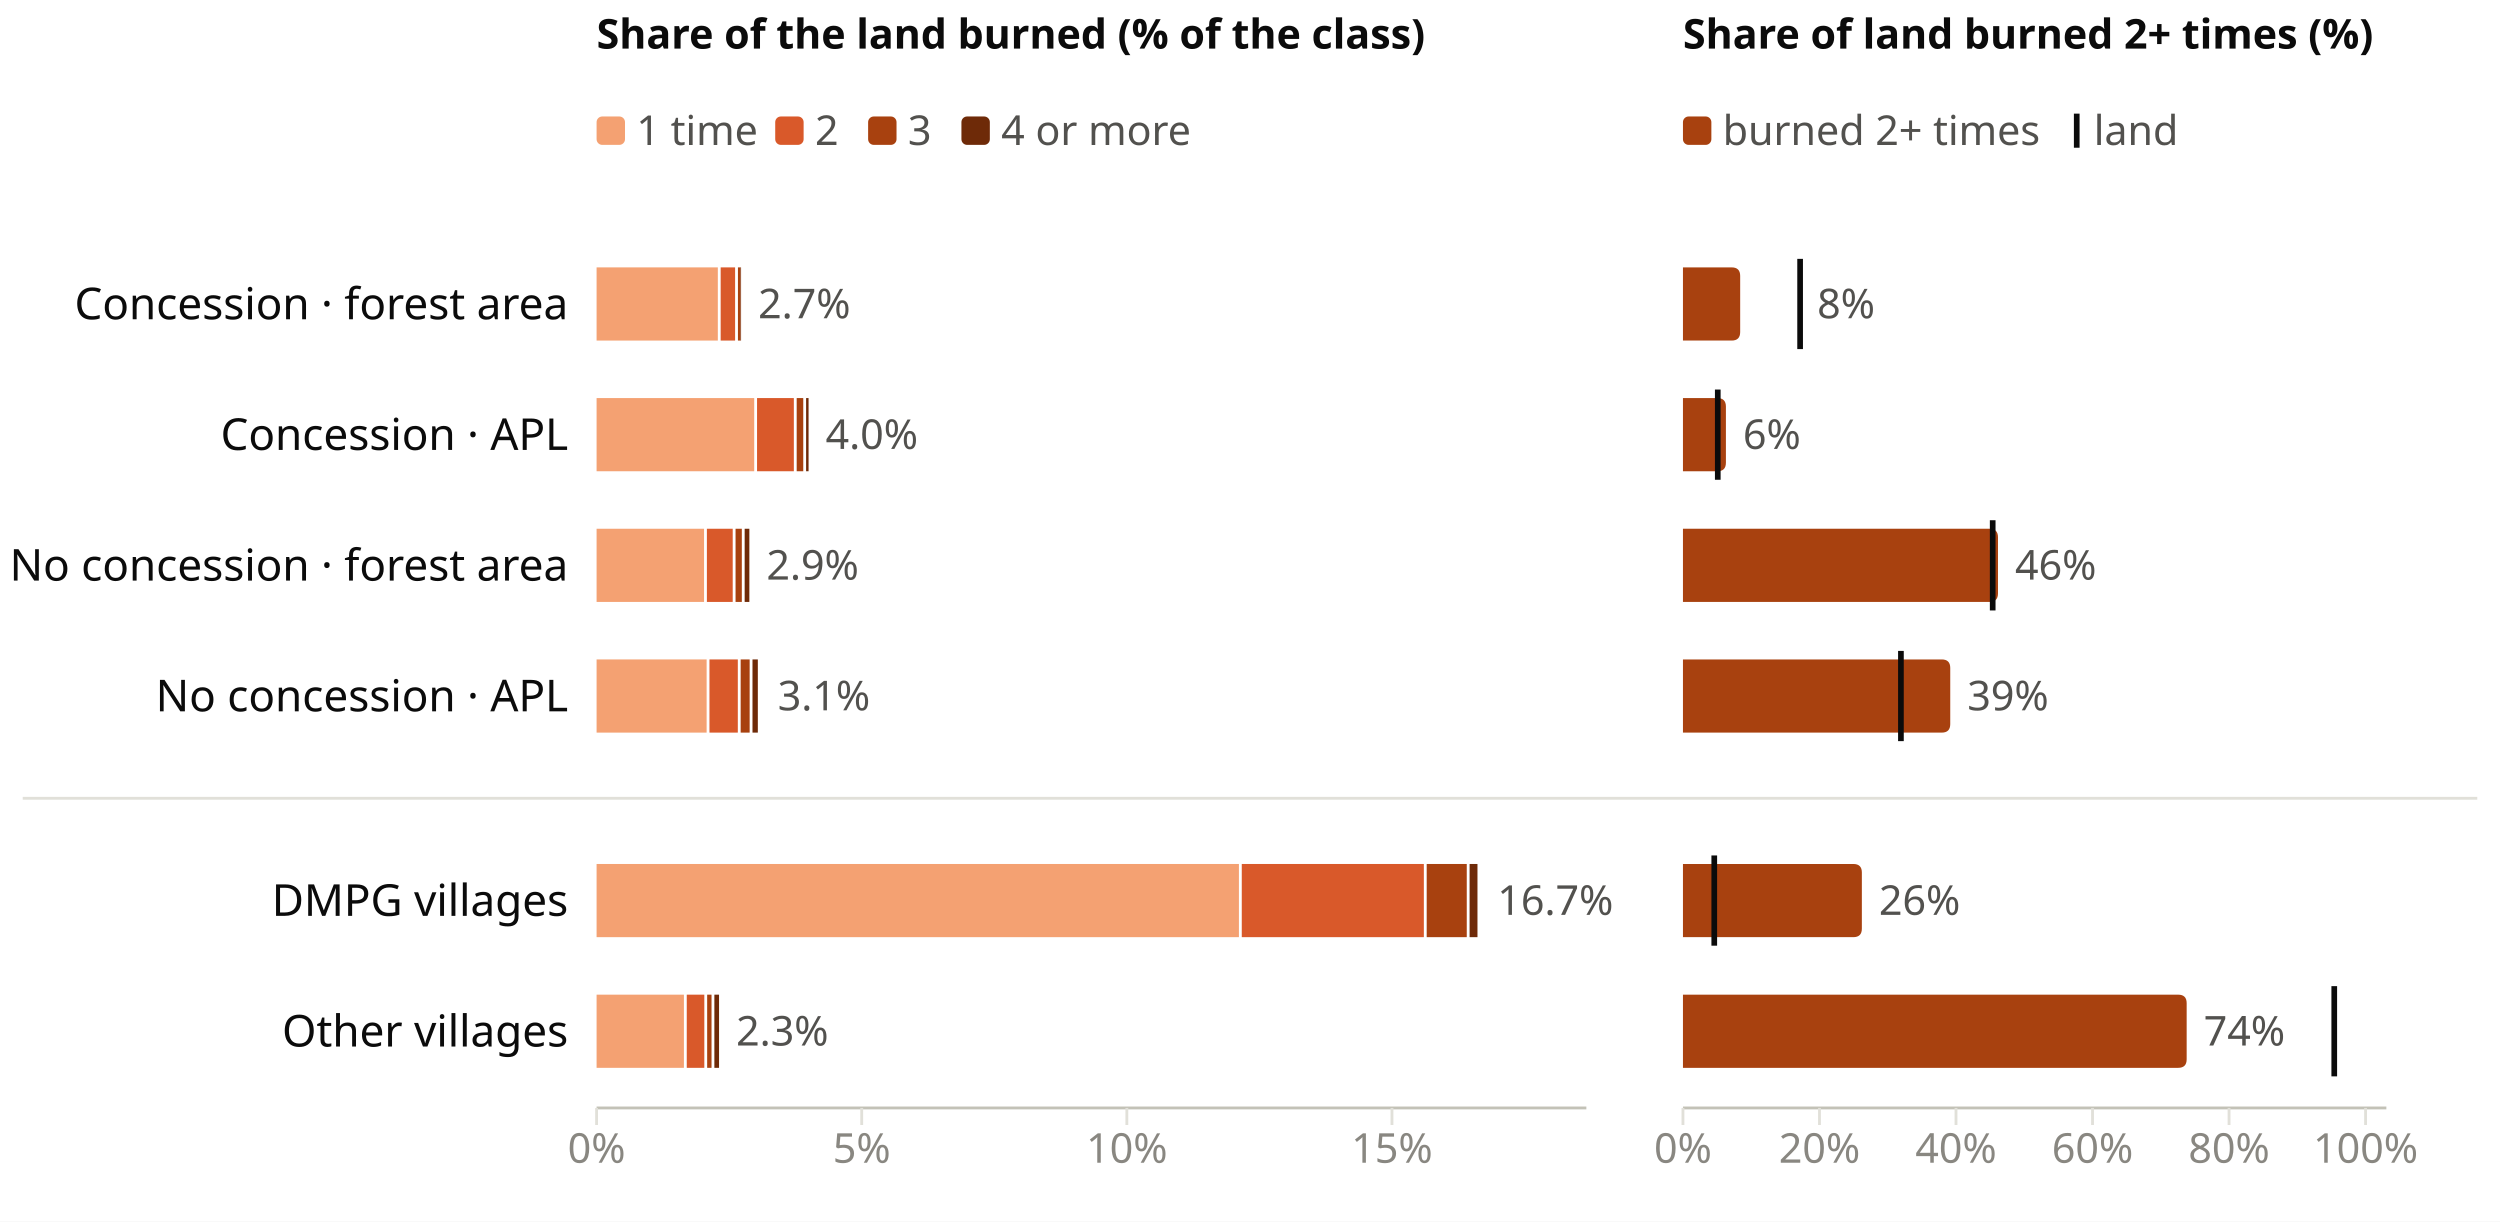
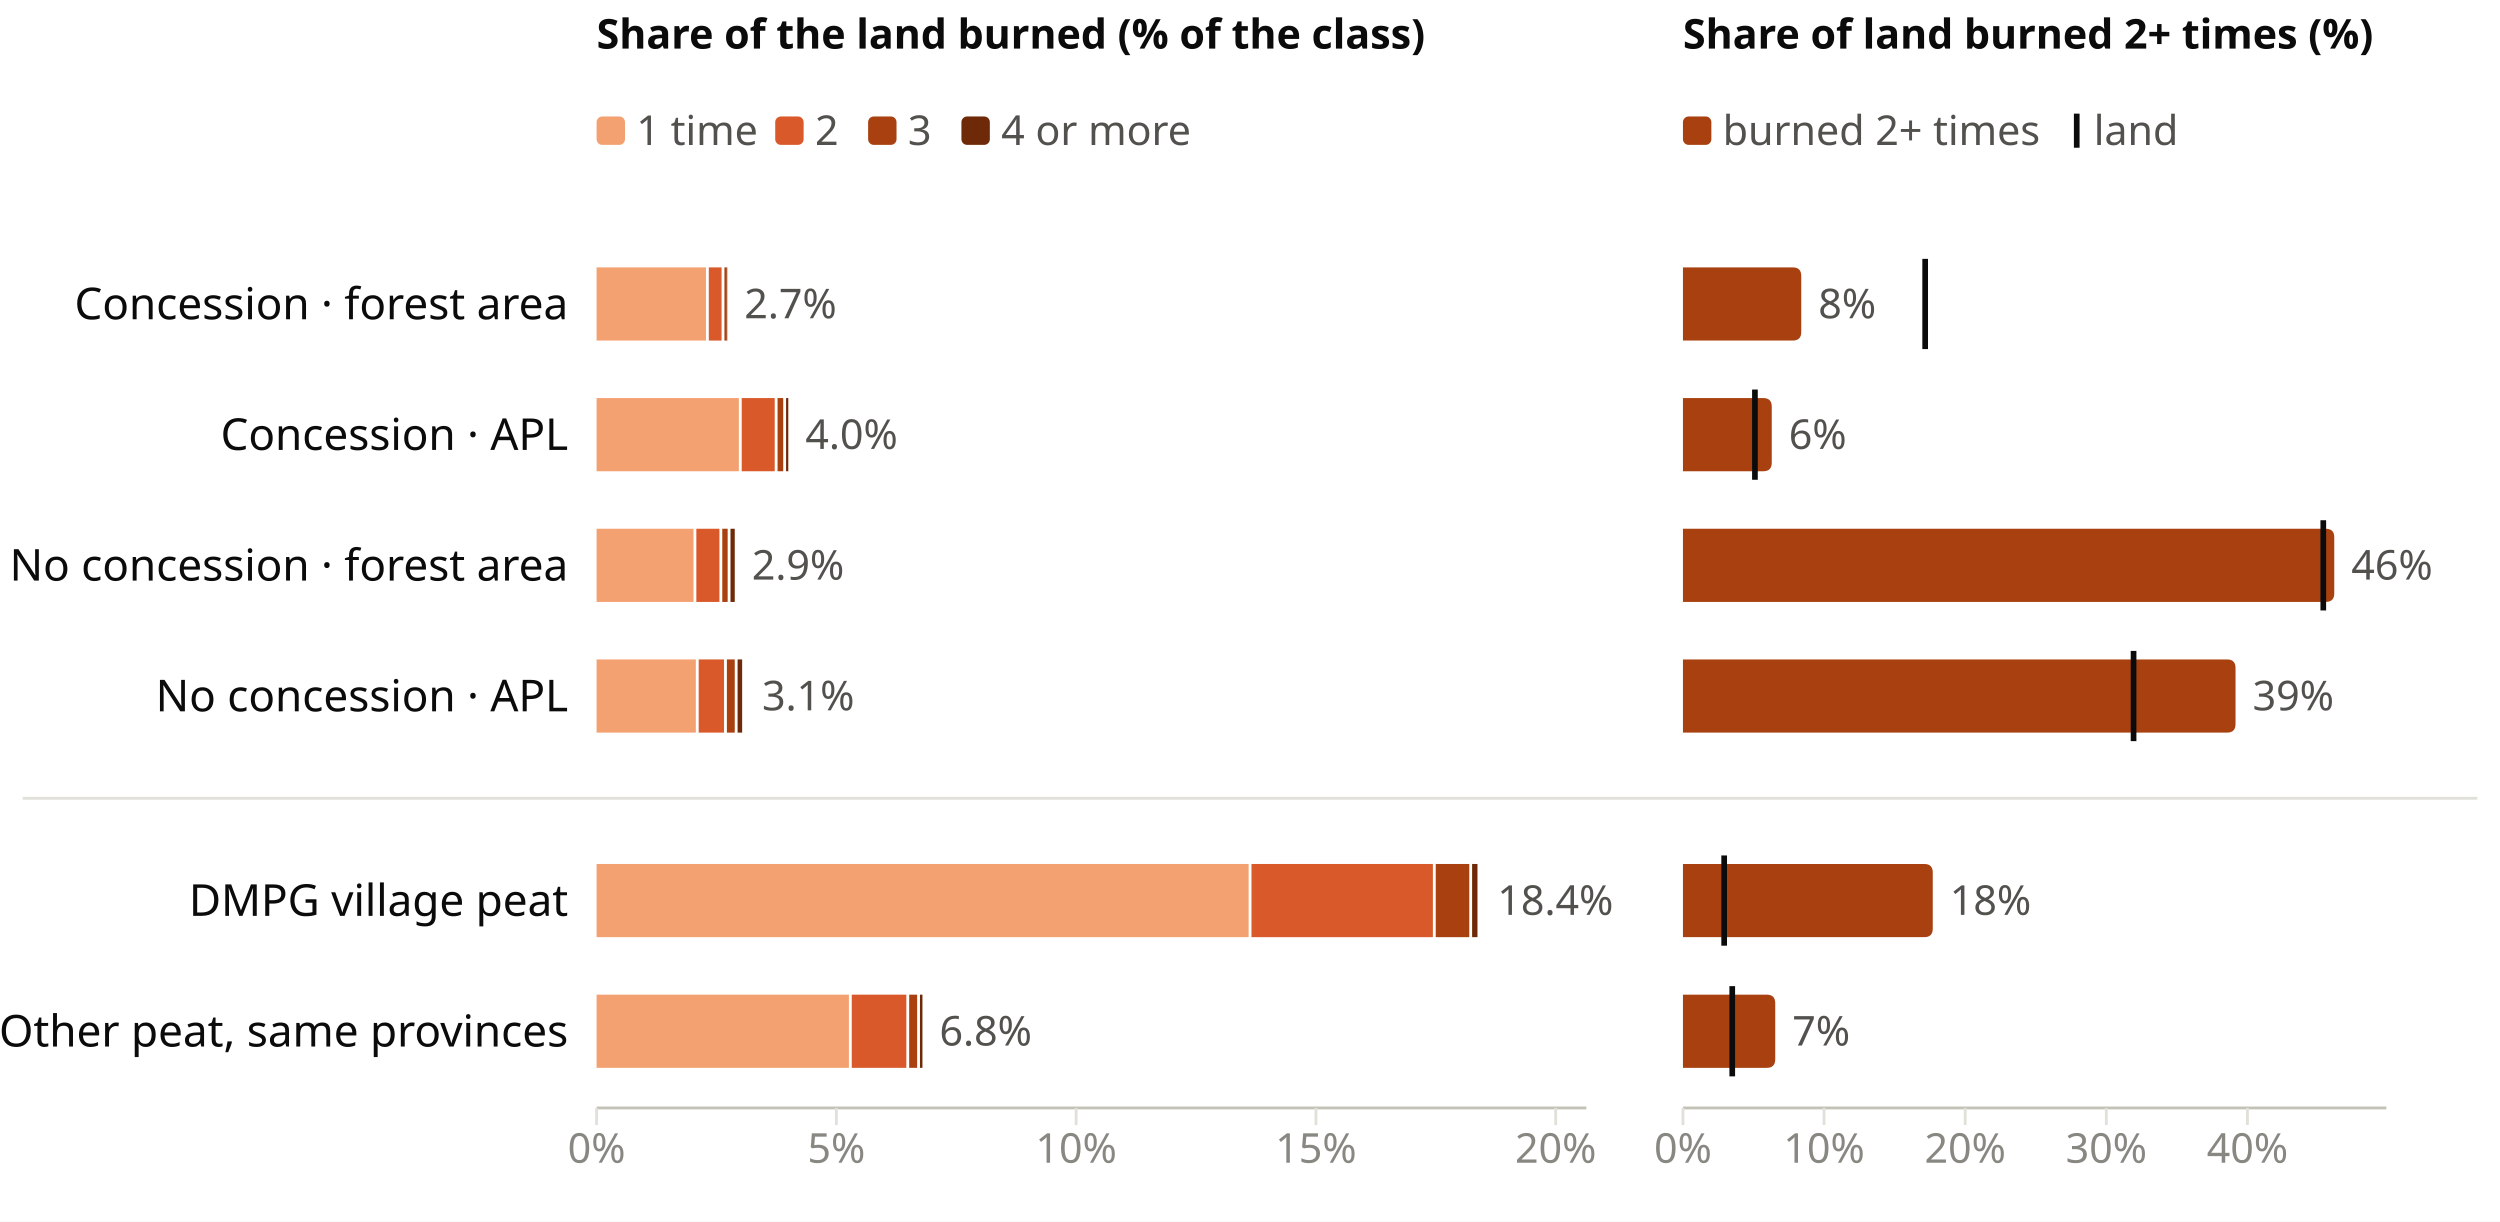
<svg xmlns="http://www.w3.org/2000/svg" data-name="repeat" width="880" height="430" viewBox="0 0 880 430" style="font-family: &quot;Plus Jakarta Sans&quot;, sans-serif;">
  <rect width="880" height="430" fill="#fff" />
  <text x="210" y="12" font-size="14.5" fill="#0b0b0b" text-anchor="start" dominant-baseline="middle" font-weight="600">Share of the land burned (% of the class)</text>
  <text x="592.4" y="12" font-size="14.5" fill="#0b0b0b" text-anchor="start" dominant-baseline="middle" font-weight="600">Share of land burned 2+ times (%)</text>
  <rect x="210" y="41" width="10" height="10" rx="2" fill="#f4a172" />
  <text x="224" y="46" font-size="14.5" fill="#52514e" text-anchor="start" dominant-baseline="middle" font-weight="400">1 time</text>
  <rect x="272.875" y="41" width="10" height="10" rx="2" fill="#d9592a" />
  <text x="286.875" y="46" font-size="14.5" fill="#52514e" text-anchor="start" dominant-baseline="middle" font-weight="400">2</text>
  <rect x="305.578" y="41" width="10" height="10" rx="2" fill="#a8410f" />
  <text x="319.578" y="46" font-size="14.5" fill="#52514e" text-anchor="start" dominant-baseline="middle" font-weight="400">3</text>
  <rect x="338.422" y="41" width="10" height="10" rx="2" fill="#6e2a08" />
  <text x="352.422" y="46" font-size="14.5" fill="#52514e" text-anchor="start" dominant-baseline="middle" font-weight="400">4 or more</text>
  <rect x="592.4" y="41" width="10" height="10" rx="2" fill="#a8410f" />
  <text x="606.4" y="46" font-size="14.5" fill="#52514e" text-anchor="start" dominant-baseline="middle" font-weight="400">burned 2+ times</text>
  <line x1="731.009" x2="731.009" y1="40" y2="52" stroke="#0b0b0b" stroke-width="2" />
  <text x="737.009" y="46" font-size="14.5" fill="#52514e" text-anchor="start" dominant-baseline="middle" font-weight="400">land</text>
  <text x="200" y="107" font-size="15.5" fill="#0b0b0b" text-anchor="end" dominant-baseline="middle" font-weight="400">Concession · forest area</text>
-   <rect x="210" y="94.12" width="42.674" height="25.76" fill="#f4a172" />
-   <rect x="253.674" y="94.12" width="5.082" height="25.76" fill="#d9592a" />
-   <rect x="259.756" y="94.12" width="0.924" height="25.76" fill="#a8410f" />
-   <rect x="260.68" y="94.12" width="0.172" height="25.76" fill="#6e2a08" />
-   <text x="266.852" y="107" font-size="14.5" fill="#52514e" text-anchor="start" dominant-baseline="middle" font-weight="400">2.7%</text>
-   <path fill="#a8410f" d="M592.4,94.12H609.542Q612.542,94.12 612.542,97.12V116.88Q612.542,119.88 609.542,119.88H592.4Z" />
-   <line x1="633.641" x2="633.641" y1="91.12" y2="122.88" stroke="#0b0b0b" stroke-width="2" />
-   <text x="639.641" y="107" font-size="14.5" fill="#52514e" text-anchor="start" dominant-baseline="middle" font-weight="400" stroke="#fff" stroke-width="3" paint-order="stroke" stroke-linejoin="round">8%</text>
+   <rect x="210" y="94.12" width="38.498" height="25.76" fill="#f4a172" />
+   <rect x="249.498" y="94.12" width="4.5" height="25.76" fill="#d9592a" />
+   <rect x="254.999" y="94.12" width="0.836" height="25.76" fill="#a8410f" />
+   <rect x="255.835" y="94.12" width="0.156" height="25.76" fill="#6e2a08" />
+   <text x="261.99" y="107" font-size="14.5" fill="#52514e" text-anchor="start" dominant-baseline="middle" font-weight="400">2.7%</text>
+   <path fill="#a8410f" d="M592.4,94.12H631.041Q634.041,94.12 634.041,97.12V116.88Q634.041,119.88 631.041,119.88H592.4Z" />
+   <line x1="677.66" x2="677.66" y1="91.12" y2="122.88" stroke="#0b0b0b" stroke-width="2" />
+   <text x="640.041" y="107" font-size="14.5" fill="#52514e" text-anchor="start" dominant-baseline="middle" font-weight="400" stroke="#fff" stroke-width="3" paint-order="stroke" stroke-linejoin="round">8%</text>
  <text x="200" y="153" font-size="15.5" fill="#0b0b0b" text-anchor="end" dominant-baseline="middle" font-weight="400">Concession · APL</text>
-   <rect x="210" y="140.12" width="55.481" height="25.76" fill="#f4a172" />
-   <rect x="266.481" y="140.12" width="12.952" height="25.76" fill="#d9592a" />
-   <rect x="280.433" y="140.12" width="2.315" height="25.76" fill="#a8410f" />
-   <rect x="283.748" y="140.12" width="0.866" height="25.76" fill="#6e2a08" />
-   <text x="290.614" y="153" font-size="14.5" fill="#52514e" text-anchor="start" dominant-baseline="middle" font-weight="400">4.0%</text>
-   <path fill="#a8410f" d="M592.4,140.12H604.52Q607.52,140.12 607.52,143.12V162.88Q607.52,165.88 604.52,165.88H592.4Z" />
-   <line x1="604.655" x2="604.655" y1="137.12" y2="168.88" stroke="#0b0b0b" stroke-width="2" />
-   <text x="613.52" y="153" font-size="14.5" fill="#52514e" text-anchor="start" dominant-baseline="middle" font-weight="400" stroke="#fff" stroke-width="3" paint-order="stroke" stroke-linejoin="round">6%</text>
+   <rect x="210" y="140.12" width="50.081" height="25.76" fill="#f4a172" />
+   <rect x="261.081" y="140.12" width="11.618" height="25.76" fill="#d9592a" />
+   <rect x="273.699" y="140.12" width="1.998" height="25.76" fill="#a8410f" />
+   <rect x="276.697" y="140.12" width="0.783" height="25.76" fill="#6e2a08" />
+   <text x="283.48" y="153" font-size="14.5" fill="#52514e" text-anchor="start" dominant-baseline="middle" font-weight="400">4.0%</text>
+   <path fill="#a8410f" d="M592.4,140.12H620.658Q623.658,140.12 623.658,143.12V162.88Q623.658,165.88 620.658,165.88H592.4Z" />
+   <line x1="617.735" x2="617.735" y1="137.12" y2="168.88" stroke="#0b0b0b" stroke-width="2" />
+   <text x="629.658" y="153" font-size="14.5" fill="#52514e" text-anchor="start" dominant-baseline="middle" font-weight="400" stroke="#fff" stroke-width="3" paint-order="stroke" stroke-linejoin="round">6%</text>
  <text x="200" y="199" font-size="15.5" fill="#0b0b0b" text-anchor="end" dominant-baseline="middle" font-weight="400">No concession · forest area</text>
-   <rect x="210" y="186.12" width="37.824" height="25.76" fill="#f4a172" />
-   <rect x="248.824" y="186.12" width="9.09" height="25.76" fill="#d9592a" />
-   <rect x="258.914" y="186.12" width="2.205" height="25.76" fill="#a8410f" />
-   <rect x="262.119" y="186.12" width="1.654" height="25.76" fill="#6e2a08" />
-   <text x="269.773" y="199" font-size="14.5" fill="#52514e" text-anchor="start" dominant-baseline="middle" font-weight="400">2.9%</text>
-   <path fill="#a8410f" d="M592.4,186.12H700.296Q703.296,186.12 703.296,189.12V208.88Q703.296,211.88 700.296,211.88H592.4Z" />
-   <line x1="701.427" x2="701.427" y1="183.12" y2="214.88" stroke="#0b0b0b" stroke-width="2" />
-   <text x="709.296" y="199" font-size="14.5" fill="#52514e" text-anchor="start" dominant-baseline="middle" font-weight="400" stroke="#fff" stroke-width="3" paint-order="stroke" stroke-linejoin="round">46%</text>
+   <rect x="210" y="186.12" width="34.112" height="25.76" fill="#f4a172" />
+   <rect x="245.112" y="186.12" width="8.125" height="25.76" fill="#d9592a" />
+   <rect x="254.237" y="186.12" width="1.899" height="25.76" fill="#a8410f" />
+   <rect x="257.136" y="186.12" width="1.496" height="25.76" fill="#6e2a08" />
+   <text x="264.632" y="199" font-size="14.5" fill="#52514e" text-anchor="start" dominant-baseline="middle" font-weight="400">2.9%</text>
+   <path fill="#a8410f" d="M592.4,186.12H818.659Q821.659,186.12 821.659,189.12V208.88Q821.659,211.88 818.659,211.88H592.4Z" />
+   <line x1="817.796" x2="817.796" y1="183.12" y2="214.88" stroke="#0b0b0b" stroke-width="2" />
+   <text x="827.659" y="199" font-size="14.5" fill="#52514e" text-anchor="start" dominant-baseline="middle" font-weight="400" stroke="#fff" stroke-width="3" paint-order="stroke" stroke-linejoin="round">46%</text>
  <text x="200" y="245" font-size="15.5" fill="#0b0b0b" text-anchor="end" dominant-baseline="middle" font-weight="400">No concession · APL</text>
-   <rect x="210" y="232.12" width="38.734" height="25.76" fill="#f4a172" />
-   <rect x="249.734" y="232.12" width="9.978" height="25.76" fill="#d9592a" />
-   <rect x="260.711" y="232.12" width="3.165" height="25.76" fill="#a8410f" />
-   <rect x="264.877" y="232.12" width="1.88" height="25.76" fill="#6e2a08" />
-   <text x="273.757" y="245" font-size="14.5" fill="#52514e" text-anchor="start" dominant-baseline="middle" font-weight="400">3.1%</text>
-   <path fill="#a8410f" d="M592.4,232.12H683.487Q686.487,232.12 686.487,235.12V254.88Q686.487,257.88 683.487,257.88H592.4Z" />
-   <line x1="669.124" x2="669.124" y1="229.12" y2="260.88" stroke="#0b0b0b" stroke-width="2" />
-   <text x="692.487" y="245" font-size="14.5" fill="#52514e" text-anchor="start" dominant-baseline="middle" font-weight="400" stroke="#fff" stroke-width="3" paint-order="stroke" stroke-linejoin="round">39%</text>
+   <rect x="210" y="232.12" width="34.935" height="25.76" fill="#f4a172" />
+   <rect x="245.935" y="232.12" width="8.928" height="25.76" fill="#d9592a" />
+   <rect x="255.863" y="232.12" width="2.767" height="25.76" fill="#a8410f" />
+   <rect x="259.63" y="232.12" width="1.605" height="25.76" fill="#6e2a08" />
+   <text x="268.235" y="245" font-size="14.5" fill="#52514e" text-anchor="start" dominant-baseline="middle" font-weight="400">3.1%</text>
+   <path fill="#a8410f" d="M592.4,232.12H783.91Q786.91,232.12 786.91,235.12V254.88Q786.91,257.88 783.91,257.88H592.4Z" />
+   <line x1="751.014" x2="751.014" y1="229.12" y2="260.88" stroke="#0b0b0b" stroke-width="2" />
+   <text x="792.91" y="245" font-size="14.5" fill="#52514e" text-anchor="start" dominant-baseline="middle" font-weight="400" stroke="#fff" stroke-width="3" paint-order="stroke" stroke-linejoin="round">39%</text>
  <line x1="8" x2="872" y1="281" y2="281" stroke="#e1e0d9" />
-   <text x="200" y="317" font-size="15.5" fill="#0b0b0b" text-anchor="end" dominant-baseline="middle" font-weight="400">DMPG villages</text>
-   <rect x="210" y="304.12" width="226.101" height="25.76" fill="#f4a172" />
-   <rect x="437.101" y="304.12" width="64.095" height="25.76" fill="#d9592a" />
-   <rect x="502.196" y="304.12" width="14.101" height="25.76" fill="#a8410f" />
-   <rect x="517.297" y="304.12" width="2.774" height="25.76" fill="#6e2a08" />
-   <text x="527.071" y="317" font-size="14.5" fill="#52514e" text-anchor="start" dominant-baseline="middle" font-weight="400">16.7%</text>
-   <path fill="#a8410f" d="M592.4,304.12H652.375Q655.375,304.12 655.375,307.12V326.88Q655.375,329.88 652.375,329.88H592.4Z" />
-   <line x1="603.422" x2="603.422" y1="301.12" y2="332.88" stroke="#0b0b0b" stroke-width="2" />
-   <text x="661.375" y="317" font-size="14.5" fill="#52514e" text-anchor="start" dominant-baseline="middle" font-weight="400" stroke="#fff" stroke-width="3" paint-order="stroke" stroke-linejoin="round">26%</text>
-   <text x="200" y="363" font-size="15.5" fill="#0b0b0b" text-anchor="end" dominant-baseline="middle" font-weight="400">Other villages</text>
-   <rect x="210" y="350.12" width="30.737" height="25.76" fill="#f4a172" />
-   <rect x="241.737" y="350.12" width="6.184" height="25.76" fill="#d9592a" />
-   <rect x="248.921" y="350.12" width="1.536" height="25.76" fill="#a8410f" />
-   <rect x="251.457" y="350.12" width="1.646" height="25.76" fill="#6e2a08" />
-   <text x="259.103" y="363" font-size="14.5" fill="#52514e" text-anchor="start" dominant-baseline="middle" font-weight="400">2.3%</text>
-   <path fill="#a8410f" d="M592.4,350.12H766.706Q769.706,350.12 769.706,353.12V372.88Q769.706,375.88 766.706,375.88H592.4Z" />
-   <line x1="821.659" x2="821.659" y1="347.12" y2="378.88" stroke="#0b0b0b" stroke-width="2" />
-   <text x="775.706" y="363" font-size="14.5" fill="#52514e" text-anchor="start" dominant-baseline="middle" font-weight="400" stroke="#fff" stroke-width="3" paint-order="stroke" stroke-linejoin="round">74%</text>
+   <text x="200" y="317" font-size="15.5" fill="#0b0b0b" text-anchor="end" dominant-baseline="middle" font-weight="400">DMPG village peat</text>
+   <rect x="210" y="304.12" width="229.517" height="25.76" fill="#f4a172" />
+   <rect x="440.517" y="304.12" width="63.858" height="25.76" fill="#d9592a" />
+   <rect x="505.376" y="304.12" width="11.807" height="25.76" fill="#a8410f" />
+   <rect x="518.183" y="304.12" width="1.889" height="25.76" fill="#6e2a08" />
+   <text x="527.071" y="317" font-size="14.5" fill="#52514e" text-anchor="start" dominant-baseline="middle" font-weight="400">18.4%</text>
+   <path fill="#a8410f" d="M592.4,304.12H677.333Q680.333,304.12 680.333,307.12V326.88Q680.333,329.88 677.333,329.88H592.4Z" />
+   <line x1="606.91" x2="606.91" y1="301.12" y2="332.88" stroke="#0b0b0b" stroke-width="2" />
+   <text x="686.333" y="317" font-size="14.5" fill="#52514e" text-anchor="start" dominant-baseline="middle" font-weight="400" stroke="#fff" stroke-width="3" paint-order="stroke" stroke-linejoin="round">18%</text>
+   <text x="200" y="363" font-size="15.5" fill="#0b0b0b" text-anchor="end" dominant-baseline="middle" font-weight="400">Other peat, same provinces</text>
+   <rect x="210" y="350.12" width="88.815" height="25.76" fill="#f4a172" />
+   <rect x="299.815" y="350.12" width="19.218" height="25.76" fill="#d9592a" />
+   <rect x="320.033" y="350.12" width="2.796" height="25.76" fill="#a8410f" />
+   <rect x="323.829" y="350.12" width="0.87" height="25.76" fill="#6e2a08" />
+   <text x="330.699" y="363" font-size="14.5" fill="#52514e" text-anchor="start" dominant-baseline="middle" font-weight="400">6.8%</text>
+   <path fill="#a8410f" d="M592.4,350.12H621.884Q624.884,350.12 624.884,353.12V372.88Q624.884,375.88 621.884,375.88H592.4Z" />
+   <line x1="609.751" x2="609.751" y1="347.12" y2="378.88" stroke="#0b0b0b" stroke-width="2" />
+   <text x="630.884" y="363" font-size="14.5" fill="#52514e" text-anchor="start" dominant-baseline="middle" font-weight="400" stroke="#fff" stroke-width="3" paint-order="stroke" stroke-linejoin="round">7%</text>
  <g transform="translate(0,390)" fill="none" font-size="10" font-family="sans-serif" text-anchor="middle">
    <path class="domain" stroke="#c3c2b7" d="M210,0H558.4" />
    <g class="tick" opacity="1" transform="translate(210,0)">
      <line stroke="#e1e0d9" y2="6" />
      <text fill="#898781" y="9" dy="0.71em" font-size="14.5" style="font-family: &quot;Plus Jakarta Sans&quot;, sans-serif;">0%</text>
    </g>
-     <g class="tick" opacity="1" transform="translate(303.3248,0)">
+     <g class="tick" opacity="1" transform="translate(294.402,0)">
      <line stroke="#e1e0d9" y2="6" />
      <text fill="#898781" y="9" dy="0.71em" font-size="14.5" style="font-family: &quot;Plus Jakarta Sans&quot;, sans-serif;">5%</text>
    </g>
-     <g class="tick" opacity="1" transform="translate(396.6496,0)">
+     <g class="tick" opacity="1" transform="translate(378.804,0)">
      <line stroke="#e1e0d9" y2="6" />
      <text fill="#898781" y="9" dy="0.71em" font-size="14.5" style="font-family: &quot;Plus Jakarta Sans&quot;, sans-serif;">10%</text>
    </g>
-     <g class="tick" opacity="1" transform="translate(489.9744,0)">
+     <g class="tick" opacity="1" transform="translate(463.2059,0)">
      <line stroke="#e1e0d9" y2="6" />
      <text fill="#898781" y="9" dy="0.71em" font-size="14.5" style="font-family: &quot;Plus Jakarta Sans&quot;, sans-serif;">15%</text>
+     </g>
+     <g class="tick" opacity="1" transform="translate(547.6079,0)">
+       <line stroke="#e1e0d9" y2="6" />
+       <text fill="#898781" y="9" dy="0.71em" font-size="14.5" style="font-family: &quot;Plus Jakarta Sans&quot;, sans-serif;">20%</text>
    </g>
  </g>
  <g transform="translate(0,390)" fill="none" font-size="10" font-family="sans-serif" text-anchor="middle">
    <path class="domain" stroke="#c3c2b7" d="M592.4,0H840" />
    <g class="tick" opacity="1" transform="translate(592.4,0)">
      <line stroke="#e1e0d9" y2="6" />
      <text fill="#898781" y="9" dy="0.71em" font-size="14.5" style="font-family: &quot;Plus Jakarta Sans&quot;, sans-serif;">0%</text>
    </g>
-     <g class="tick" opacity="1" transform="translate(640.4563,0)">
+     <g class="tick" opacity="1" transform="translate(642.0744,0)">
+       <line stroke="#e1e0d9" y2="6" />
+       <text fill="#898781" y="9" dy="0.71em" font-size="14.5" style="font-family: &quot;Plus Jakarta Sans&quot;, sans-serif;">10%</text>
+     </g>
+     <g class="tick" opacity="1" transform="translate(691.7488,0)">
      <line stroke="#e1e0d9" y2="6" />
      <text fill="#898781" y="9" dy="0.71em" font-size="14.5" style="font-family: &quot;Plus Jakarta Sans&quot;, sans-serif;">20%</text>
    </g>
-     <g class="tick" opacity="1" transform="translate(688.5127,0)">
+     <g class="tick" opacity="1" transform="translate(741.4232,0)">
+       <line stroke="#e1e0d9" y2="6" />
+       <text fill="#898781" y="9" dy="0.71em" font-size="14.5" style="font-family: &quot;Plus Jakarta Sans&quot;, sans-serif;">30%</text>
+     </g>
+     <g class="tick" opacity="1" transform="translate(791.0976,0)">
      <line stroke="#e1e0d9" y2="6" />
      <text fill="#898781" y="9" dy="0.71em" font-size="14.5" style="font-family: &quot;Plus Jakarta Sans&quot;, sans-serif;">40%</text>
    </g>
-     <g class="tick" opacity="1" transform="translate(736.569,0)">
-       <line stroke="#e1e0d9" y2="6" />
-       <text fill="#898781" y="9" dy="0.71em" font-size="14.5" style="font-family: &quot;Plus Jakarta Sans&quot;, sans-serif;">60%</text>
-     </g>
-     <g class="tick" opacity="1" transform="translate(784.6253,0)">
-       <line stroke="#e1e0d9" y2="6" />
-       <text fill="#898781" y="9" dy="0.71em" font-size="14.5" style="font-family: &quot;Plus Jakarta Sans&quot;, sans-serif;">80%</text>
-     </g>
-     <g class="tick" opacity="1" transform="translate(832.6817,0)">
-       <line stroke="#e1e0d9" y2="6" />
-       <text fill="#898781" y="9" dy="0.71em" font-size="14.5" style="font-family: &quot;Plus Jakarta Sans&quot;, sans-serif;">100%</text>
-     </g>
  </g>
</svg>
